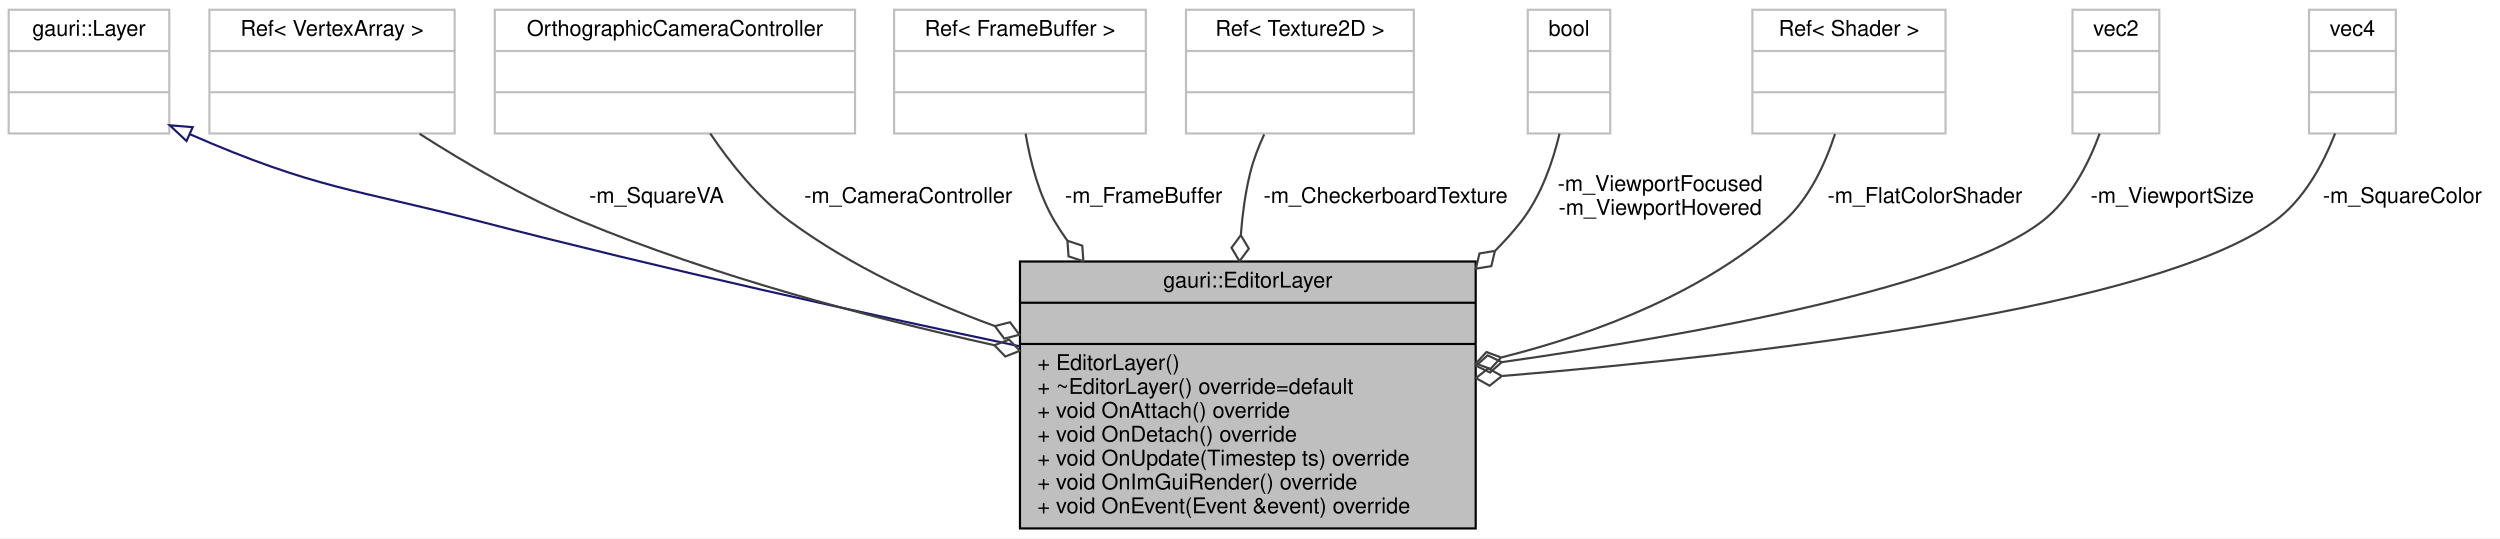
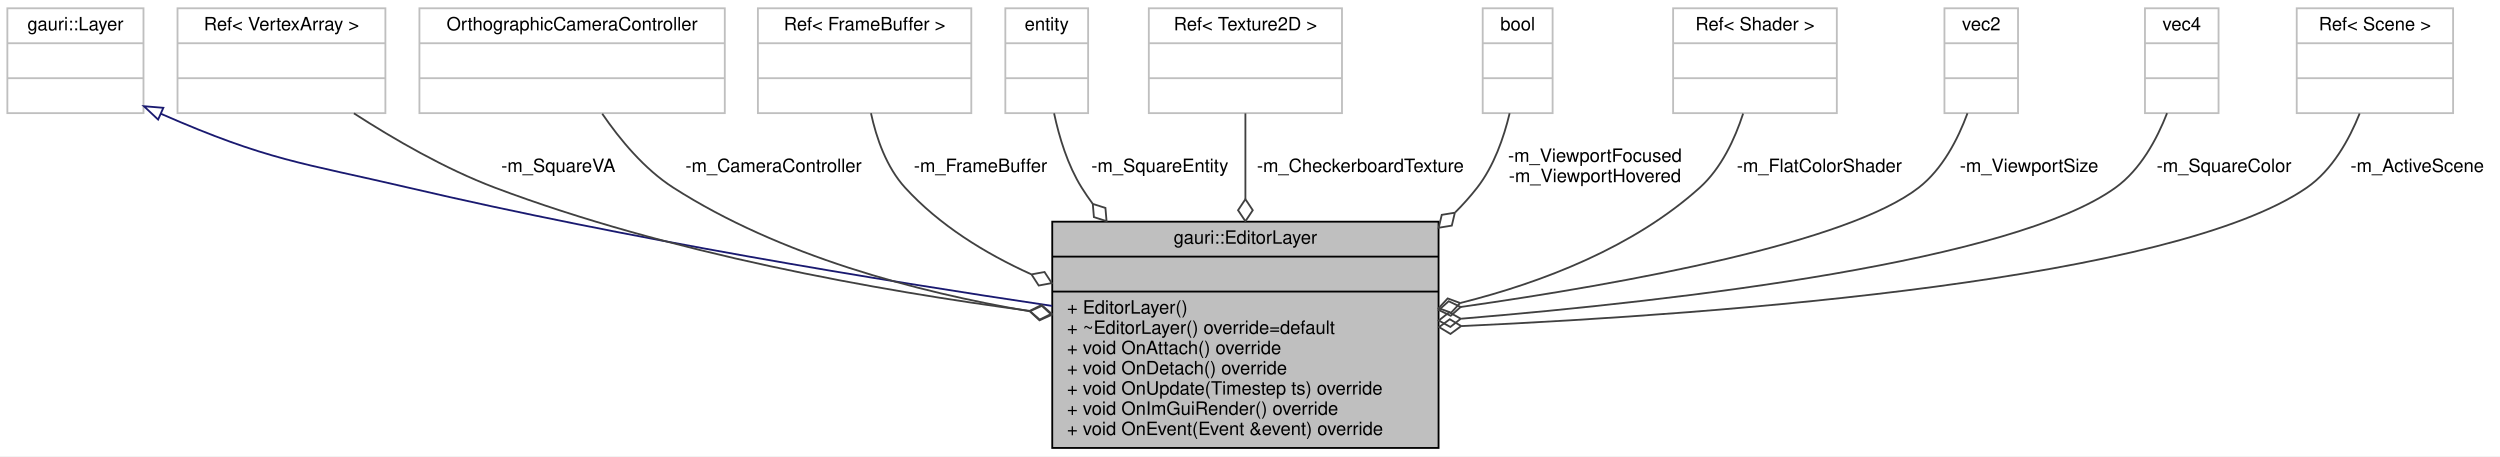
- <svg xmlns="http://www.w3.org/2000/svg" xmlns:xlink="http://www.w3.org/1999/xlink" width="1152pt" height="248pt" viewBox="0.00 0.00 1152.00 248.00">
+ <svg xmlns="http://www.w3.org/2000/svg" xmlns:xlink="http://www.w3.org/1999/xlink" width="1359pt" height="248pt" viewBox="0.00 0.00 1359.00 248.00">
  <g id="graph0" class="graph" transform="scale(1 1) rotate(0) translate(4 244)">
-     <polygon fill="white" stroke="transparent" points="-4,4 -4,-244 1148,-244 1148,4 -4,4" />
+     <polygon fill="white" stroke="transparent" points="-4,4 -4,-244 1355,-244 1355,4 -4,4" />
    <g id="node1" class="node">
      <g id="a_node1">
        <a xlink:title=" ">
-           <polygon fill="#bfbfbf" stroke="black" points="466,-0.5 466,-123.5 676,-123.5 676,-0.5 466,-0.5" />
-           <text text-anchor="middle" x="571" y="-111.5" font-family="Helvetica,sans-Serif" font-size="10.00">gauri::EditorLayer</text>
-           <polyline fill="none" stroke="black" points="466,-104.5 676,-104.5 " />
-           <text text-anchor="middle" x="571" y="-92.5" font-family="Helvetica,sans-Serif" font-size="10.00"> </text>
-           <polyline fill="none" stroke="black" points="466,-85.5 676,-85.5 " />
-           <text text-anchor="start" x="474" y="-73.5" font-family="Helvetica,sans-Serif" font-size="10.00">+ EditorLayer()</text>
-           <text text-anchor="start" x="474" y="-62.5" font-family="Helvetica,sans-Serif" font-size="10.00">+ ~EditorLayer() override=default</text>
-           <text text-anchor="start" x="474" y="-51.5" font-family="Helvetica,sans-Serif" font-size="10.00">+ void OnAttach() override</text>
-           <text text-anchor="start" x="474" y="-40.5" font-family="Helvetica,sans-Serif" font-size="10.00">+ void OnDetach() override</text>
-           <text text-anchor="start" x="474" y="-29.5" font-family="Helvetica,sans-Serif" font-size="10.00">+ void OnUpdate(Timestep ts) override</text>
-           <text text-anchor="start" x="474" y="-18.5" font-family="Helvetica,sans-Serif" font-size="10.00">+ void OnImGuiRender() override</text>
-           <text text-anchor="start" x="474" y="-7.5" font-family="Helvetica,sans-Serif" font-size="10.00">+ void OnEvent(Event &amp;event) override</text>
+           <polygon fill="#bfbfbf" stroke="black" points="568,-0.5 568,-123.5 778,-123.5 778,-0.5 568,-0.5" />
+           <text text-anchor="middle" x="673" y="-111.5" font-family="Helvetica,sans-Serif" font-size="10.00">gauri::EditorLayer</text>
+           <polyline fill="none" stroke="black" points="568,-104.5 778,-104.5 " />
+           <text text-anchor="middle" x="673" y="-92.5" font-family="Helvetica,sans-Serif" font-size="10.00"> </text>
+           <polyline fill="none" stroke="black" points="568,-85.5 778,-85.5 " />
+           <text text-anchor="start" x="576" y="-73.5" font-family="Helvetica,sans-Serif" font-size="10.00">+ EditorLayer()</text>
+           <text text-anchor="start" x="576" y="-62.5" font-family="Helvetica,sans-Serif" font-size="10.00">+ ~EditorLayer() override=default</text>
+           <text text-anchor="start" x="576" y="-51.5" font-family="Helvetica,sans-Serif" font-size="10.00">+ void OnAttach() override</text>
+           <text text-anchor="start" x="576" y="-40.5" font-family="Helvetica,sans-Serif" font-size="10.00">+ void OnDetach() override</text>
+           <text text-anchor="start" x="576" y="-29.5" font-family="Helvetica,sans-Serif" font-size="10.00">+ void OnUpdate(Timestep ts) override</text>
+           <text text-anchor="start" x="576" y="-18.5" font-family="Helvetica,sans-Serif" font-size="10.00">+ void OnImGuiRender() override</text>
+           <text text-anchor="start" x="576" y="-7.5" font-family="Helvetica,sans-Serif" font-size="10.00">+ void OnEvent(Event &amp;event) override</text>
        </a>
      </g>
    </g>
    <g id="node2" class="node">
      <g id="a_node2">
        <a xlink:title=" ">
          <polygon fill="white" stroke="#bfbfbf" points="0,-182.5 0,-239.5 74,-239.5 74,-182.5 0,-182.5" />
          <text text-anchor="middle" x="37" y="-227.5" font-family="Helvetica,sans-Serif" font-size="10.00">gauri::Layer</text>
          <polyline fill="none" stroke="#bfbfbf" points="0,-220.5 74,-220.5 " />
          <text text-anchor="middle" x="37" y="-208.5" font-family="Helvetica,sans-Serif" font-size="10.00"> </text>
          <polyline fill="none" stroke="#bfbfbf" points="0,-201.5 74,-201.5 " />
          <text text-anchor="middle" x="37" y="-189.5" font-family="Helvetica,sans-Serif" font-size="10.00"> </text>
        </a>
      </g>
    </g>
    <g id="edge1" class="edge">
-       <path fill="none" stroke="midnightblue" d="M83.5,-182.15C141.56,-156.8 159.79,-156.9 217,-142 300.18,-120.33 395.3,-99.31 465.98,-84.41" />
-       <polygon fill="none" stroke="midnightblue" points="81.95,-179.01 74.23,-186.26 84.79,-185.41 81.95,-179.01" />
+       <path fill="none" stroke="midnightblue" d="M83.55,-182.12C141.96,-156.56 160.04,-155.57 218,-142 336.85,-114.17 475.27,-91.5 567.94,-77.7" />
+       <polygon fill="none" stroke="midnightblue" points="81.95,-179 74.23,-186.26 84.79,-185.4 81.95,-179" />
    </g>
    <g id="node3" class="node">
      <g id="a_node3">
        <a xlink:title=" ">
          <polygon fill="white" stroke="#bfbfbf" points="92.5,-182.5 92.5,-239.5 205.5,-239.5 205.5,-182.5 92.5,-182.5" />
          <text text-anchor="middle" x="149" y="-227.5" font-family="Helvetica,sans-Serif" font-size="10.00">Ref&lt; VertexArray &gt;</text>
          <polyline fill="none" stroke="#bfbfbf" points="92.5,-220.5 205.5,-220.5 " />
          <text text-anchor="middle" x="149" y="-208.5" font-family="Helvetica,sans-Serif" font-size="10.00"> </text>
          <polyline fill="none" stroke="#bfbfbf" points="92.5,-201.5 205.5,-201.5 " />
          <text text-anchor="middle" x="149" y="-189.5" font-family="Helvetica,sans-Serif" font-size="10.00"> </text>
        </a>
      </g>
    </g>
    <g id="edge2" class="edge">
-       <path fill="none" stroke="#404040" d="M189.32,-182.35C210.74,-168.66 237.97,-152.79 264,-142 324.76,-116.81 395.7,-97.93 454.07,-84.95" />
-       <polygon fill="none" stroke="#404040" points="454.23,-84.91 459.24,-79.72 465.95,-82.35 460.95,-87.54 454.23,-84.91" />
-       <text text-anchor="middle" x="298.5" y="-150.5" font-family="Helvetica,sans-Serif" font-size="10.00"> -m_SquareVA</text>
+       <path fill="none" stroke="#404040" d="M188.38,-182.39C210.08,-168.36 238.03,-152.18 265,-142 359.42,-106.38 472.46,-86.1 555.59,-75.03" />
+       <polygon fill="none" stroke="#404040" points="555.73,-75.01 561.16,-70.27 567.63,-73.46 562.2,-78.21 555.73,-75.01" />
+       <text text-anchor="middle" x="299.5" y="-150.5" font-family="Helvetica,sans-Serif" font-size="10.00"> -m_SquareVA</text>
    </g>
    <g id="node4" class="node">
      <g id="a_node4">
        <a xlink:title=" ">
          <polygon fill="white" stroke="#bfbfbf" points="224,-182.5 224,-239.5 390,-239.5 390,-182.5 224,-182.5" />
          <text text-anchor="middle" x="307" y="-227.5" font-family="Helvetica,sans-Serif" font-size="10.00">OrthographicCameraController</text>
          <polyline fill="none" stroke="#bfbfbf" points="224,-220.5 390,-220.5 " />
          <text text-anchor="middle" x="307" y="-208.5" font-family="Helvetica,sans-Serif" font-size="10.00"> </text>
          <polyline fill="none" stroke="#bfbfbf" points="224,-201.5 390,-201.5 " />
          <text text-anchor="middle" x="307" y="-189.5" font-family="Helvetica,sans-Serif" font-size="10.00"> </text>
        </a>
      </g>
    </g>
    <g id="edge3" class="edge">
-       <path fill="none" stroke="#404040" d="M323.26,-182.5C332.56,-168.76 345.28,-152.81 360,-142 387.99,-121.44 421.94,-105.64 454.36,-93.77" />
-       <polygon fill="none" stroke="#404040" points="454.44,-93.74 458.75,-87.97 465.75,-89.74 461.43,-95.51 454.44,-93.74" />
-       <text text-anchor="middle" x="414.5" y="-150.5" font-family="Helvetica,sans-Serif" font-size="10.00"> -m_CameraController</text>
+       <path fill="none" stroke="#404040" d="M323.38,-182.17C332.96,-168.17 346.27,-152.07 362,-142 419.83,-104.96 494.08,-85.27 555.53,-74.81" />
+       <polygon fill="none" stroke="#404040" points="555.8,-74.77 561.08,-69.86 567.64,-72.84 562.36,-77.75 555.8,-74.77" />
+       <text text-anchor="middle" x="416.5" y="-150.5" font-family="Helvetica,sans-Serif" font-size="10.00"> -m_CameraController</text>
    </g>
    <g id="node5" class="node">
      <g id="a_node5">
        <a xlink:title=" ">
          <polygon fill="white" stroke="#bfbfbf" points="408,-182.5 408,-239.5 524,-239.5 524,-182.5 408,-182.5" />
          <text text-anchor="middle" x="466" y="-227.5" font-family="Helvetica,sans-Serif" font-size="10.00">Ref&lt; FrameBuffer &gt;</text>
          <polyline fill="none" stroke="#bfbfbf" points="408,-220.5 524,-220.5 " />
          <text text-anchor="middle" x="466" y="-208.5" font-family="Helvetica,sans-Serif" font-size="10.00"> </text>
          <polyline fill="none" stroke="#bfbfbf" points="408,-201.5 524,-201.5 " />
          <text text-anchor="middle" x="466" y="-189.5" font-family="Helvetica,sans-Serif" font-size="10.00"> </text>
        </a>
      </g>
    </g>
    <g id="edge4" class="edge">
-       <path fill="none" stroke="#404040" d="M468.6,-182.41C470.76,-169.44 474.73,-154.19 482,-142 483.79,-139.01 485.72,-136.06 487.79,-133.18" />
-       <polygon fill="none" stroke="#404040" points="487.86,-133.08 488.39,-125.88 495.23,-123.6 494.71,-130.79 487.86,-133.08" />
-       <text text-anchor="middle" x="523" y="-150.5" font-family="Helvetica,sans-Serif" font-size="10.00"> -m_FrameBuffer</text>
+       <path fill="none" stroke="#404040" d="M469.46,-182.46C472.41,-168.88 477.88,-153.09 488,-142 506.57,-121.67 531.24,-106.37 556.5,-94.93" />
+       <polygon fill="none" stroke="#404040" points="556.71,-94.84 560.64,-88.79 567.74,-90.1 563.8,-96.14 556.71,-94.84" />
+       <text text-anchor="middle" x="529" y="-150.5" font-family="Helvetica,sans-Serif" font-size="10.00"> -m_FrameBuffer</text>
    </g>
    <g id="node6" class="node">
      <g id="a_node6">
        <a xlink:title=" ">
-           <polygon fill="white" stroke="#bfbfbf" points="542.5,-182.5 542.5,-239.5 647.5,-239.5 647.5,-182.5 542.5,-182.5" />
-           <text text-anchor="middle" x="595" y="-227.5" font-family="Helvetica,sans-Serif" font-size="10.00">Ref&lt; Texture2D &gt;</text>
-           <polyline fill="none" stroke="#bfbfbf" points="542.5,-220.5 647.5,-220.5 " />
-           <text text-anchor="middle" x="595" y="-208.5" font-family="Helvetica,sans-Serif" font-size="10.00"> </text>
-           <polyline fill="none" stroke="#bfbfbf" points="542.5,-201.5 647.5,-201.5 " />
-           <text text-anchor="middle" x="595" y="-189.5" font-family="Helvetica,sans-Serif" font-size="10.00"> </text>
+           <polygon fill="white" stroke="#bfbfbf" points="542.5,-182.5 542.5,-239.5 587.5,-239.5 587.5,-182.5 542.5,-182.5" />
+           <text text-anchor="middle" x="565" y="-227.5" font-family="Helvetica,sans-Serif" font-size="10.00">entity</text>
+           <polyline fill="none" stroke="#bfbfbf" points="542.5,-220.5 587.5,-220.5 " />
+           <text text-anchor="middle" x="565" y="-208.5" font-family="Helvetica,sans-Serif" font-size="10.00"> </text>
+           <polyline fill="none" stroke="#bfbfbf" points="542.5,-201.5 587.5,-201.5 " />
+           <text text-anchor="middle" x="565" y="-189.5" font-family="Helvetica,sans-Serif" font-size="10.00"> </text>
        </a>
      </g>
    </g>
    <g id="edge5" class="edge">
-       <path fill="none" stroke="#404040" d="M578.54,-182.06C575.85,-176.27 573.47,-170.08 572,-164 569.82,-154.95 568.5,-145.31 567.77,-135.72" />
-       <polygon fill="none" stroke="#404040" points="567.77,-135.62 563.47,-129.83 567.16,-123.63 571.46,-129.42 567.77,-135.62" />
-       <text text-anchor="middle" x="634.5" y="-150.5" font-family="Helvetica,sans-Serif" font-size="10.00"> -m_CheckerboardTexture</text>
+       <path fill="none" stroke="#404040" d="M569,-182.38C571.78,-169.41 576.4,-154.16 584,-142 585.85,-139.04 587.84,-136.13 589.95,-133.28" />
+       <polygon fill="none" stroke="#404040" points="590.04,-133.16 590.65,-125.98 597.52,-123.78 596.91,-130.96 590.04,-133.16" />
+       <text text-anchor="middle" x="626.5" y="-150.5" font-family="Helvetica,sans-Serif" font-size="10.00"> -m_SquareEntity</text>
    </g>
    <g id="node7" class="node">
      <g id="a_node7">
        <a xlink:title=" ">
-           <polygon fill="white" stroke="#bfbfbf" points="700,-182.5 700,-239.5 738,-239.5 738,-182.5 700,-182.5" />
-           <text text-anchor="middle" x="719" y="-227.5" font-family="Helvetica,sans-Serif" font-size="10.00">bool</text>
-           <polyline fill="none" stroke="#bfbfbf" points="700,-220.5 738,-220.5 " />
-           <text text-anchor="middle" x="719" y="-208.5" font-family="Helvetica,sans-Serif" font-size="10.00"> </text>
-           <polyline fill="none" stroke="#bfbfbf" points="700,-201.5 738,-201.5 " />
-           <text text-anchor="middle" x="719" y="-189.5" font-family="Helvetica,sans-Serif" font-size="10.00"> </text>
+           <polygon fill="white" stroke="#bfbfbf" points="620.5,-182.5 620.5,-239.5 725.5,-239.5 725.5,-182.5 620.5,-182.5" />
+           <text text-anchor="middle" x="673" y="-227.5" font-family="Helvetica,sans-Serif" font-size="10.00">Ref&lt; Texture2D &gt;</text>
+           <polyline fill="none" stroke="#bfbfbf" points="620.5,-220.5 725.5,-220.5 " />
+           <text text-anchor="middle" x="673" y="-208.5" font-family="Helvetica,sans-Serif" font-size="10.00"> </text>
+           <polyline fill="none" stroke="#bfbfbf" points="620.5,-201.5 725.5,-201.5 " />
+           <text text-anchor="middle" x="673" y="-189.5" font-family="Helvetica,sans-Serif" font-size="10.00"> </text>
        </a>
      </g>
    </g>
    <g id="edge6" class="edge">
-       <path fill="none" stroke="#404040" d="M714.64,-182.43C711.47,-169.16 706.07,-153.65 697,-142 693.37,-137.34 689.39,-132.89 685.14,-128.64" />
-       <polygon fill="none" stroke="#404040" points="684.86,-128.38 677.74,-127.21 676.08,-120.2 683.2,-121.36 684.86,-128.38" />
-       <text text-anchor="middle" x="761" y="-156" font-family="Helvetica,sans-Serif" font-size="10.00"> -m_ViewportFocused</text>
-       <text text-anchor="middle" x="761" y="-145" font-family="Helvetica,sans-Serif" font-size="10.00">-m_ViewportHovered</text>
+       <path fill="none" stroke="#404040" d="M673,-182.35C673,-169.03 673,-152.37 673,-135.76" />
+       <polygon fill="none" stroke="#404040" points="673,-135.72 669,-129.72 673,-123.72 677,-129.72 673,-135.72" />
+       <text text-anchor="middle" x="735.5" y="-150.5" font-family="Helvetica,sans-Serif" font-size="10.00"> -m_CheckerboardTexture</text>
    </g>
    <g id="node8" class="node">
      <g id="a_node8">
        <a xlink:title=" ">
-           <polygon fill="white" stroke="#bfbfbf" points="803.5,-182.5 803.5,-239.5 892.5,-239.5 892.5,-182.5 803.5,-182.5" />
-           <text text-anchor="middle" x="848" y="-227.5" font-family="Helvetica,sans-Serif" font-size="10.00">Ref&lt; Shader &gt;</text>
-           <polyline fill="none" stroke="#bfbfbf" points="803.5,-220.5 892.5,-220.5 " />
-           <text text-anchor="middle" x="848" y="-208.5" font-family="Helvetica,sans-Serif" font-size="10.00"> </text>
-           <polyline fill="none" stroke="#bfbfbf" points="803.5,-201.5 892.5,-201.5 " />
-           <text text-anchor="middle" x="848" y="-189.5" font-family="Helvetica,sans-Serif" font-size="10.00"> </text>
+           <polygon fill="white" stroke="#bfbfbf" points="802,-182.5 802,-239.5 840,-239.5 840,-182.5 802,-182.5" />
+           <text text-anchor="middle" x="821" y="-227.5" font-family="Helvetica,sans-Serif" font-size="10.00">bool</text>
+           <polyline fill="none" stroke="#bfbfbf" points="802,-220.5 840,-220.5 " />
+           <text text-anchor="middle" x="821" y="-208.5" font-family="Helvetica,sans-Serif" font-size="10.00"> </text>
+           <polyline fill="none" stroke="#bfbfbf" points="802,-201.5 840,-201.5 " />
+           <text text-anchor="middle" x="821" y="-189.5" font-family="Helvetica,sans-Serif" font-size="10.00"> </text>
        </a>
      </g>
    </g>
    <g id="edge7" class="edge">
-       <path fill="none" stroke="#404040" d="M841.57,-182.26C837.07,-168.46 829.71,-152.53 818,-142 782.12,-109.74 733,-90.64 688,-79.34" />
-       <polygon fill="none" stroke="#404040" points="687.72,-79.28 680.96,-81.78 676.05,-76.5 682.81,-73.99 687.72,-79.28" />
-       <text text-anchor="middle" x="883" y="-150.5" font-family="Helvetica,sans-Serif" font-size="10.00"> -m_FlatColorShader</text>
+       <path fill="none" stroke="#404040" d="M816.64,-182.43C813.47,-169.16 808.07,-153.65 799,-142 795.37,-137.34 791.39,-132.89 787.14,-128.64" />
+       <polygon fill="none" stroke="#404040" points="786.86,-128.38 779.74,-127.21 778.08,-120.2 785.2,-121.36 786.86,-128.38" />
+       <text text-anchor="middle" x="863" y="-156" font-family="Helvetica,sans-Serif" font-size="10.00"> -m_ViewportFocused</text>
+       <text text-anchor="middle" x="863" y="-145" font-family="Helvetica,sans-Serif" font-size="10.00">-m_ViewportHovered</text>
    </g>
    <g id="node9" class="node">
      <g id="a_node9">
        <a xlink:title=" ">
-           <polygon fill="white" stroke="#bfbfbf" points="951,-182.5 951,-239.5 991,-239.5 991,-182.5 951,-182.5" />
-           <text text-anchor="middle" x="971" y="-227.5" font-family="Helvetica,sans-Serif" font-size="10.00">vec2</text>
-           <polyline fill="none" stroke="#bfbfbf" points="951,-220.5 991,-220.5 " />
-           <text text-anchor="middle" x="971" y="-208.5" font-family="Helvetica,sans-Serif" font-size="10.00"> </text>
-           <polyline fill="none" stroke="#bfbfbf" points="951,-201.5 991,-201.5 " />
-           <text text-anchor="middle" x="971" y="-189.5" font-family="Helvetica,sans-Serif" font-size="10.00"> </text>
+           <polygon fill="white" stroke="#bfbfbf" points="905.5,-182.5 905.5,-239.5 994.5,-239.5 994.5,-182.5 905.5,-182.5" />
+           <text text-anchor="middle" x="950" y="-227.5" font-family="Helvetica,sans-Serif" font-size="10.00">Ref&lt; Shader &gt;</text>
+           <polyline fill="none" stroke="#bfbfbf" points="905.5,-220.5 994.5,-220.5 " />
+           <text text-anchor="middle" x="950" y="-208.5" font-family="Helvetica,sans-Serif" font-size="10.00"> </text>
+           <polyline fill="none" stroke="#bfbfbf" points="905.5,-201.5 994.5,-201.5 " />
+           <text text-anchor="middle" x="950" y="-189.5" font-family="Helvetica,sans-Serif" font-size="10.00"> </text>
        </a>
      </g>
    </g>
    <g id="edge8" class="edge">
-       <path fill="none" stroke="#404040" d="M963.52,-182.41C958.31,-168.3 949.93,-152.03 937,-142 898.56,-112.18 779.94,-90.22 688.05,-77.13" />
-       <polygon fill="none" stroke="#404040" points="688.01,-77.12 681.51,-80.25 676.13,-75.46 682.62,-72.33 688.01,-77.12" />
-       <text text-anchor="middle" x="997" y="-150.5" font-family="Helvetica,sans-Serif" font-size="10.00"> -m_ViewportSize</text>
+       <path fill="none" stroke="#404040" d="M943.57,-182.26C939.07,-168.46 931.71,-152.53 920,-142 884.12,-109.74 835,-90.64 790,-79.34" />
+       <polygon fill="none" stroke="#404040" points="789.72,-79.28 782.96,-81.78 778.05,-76.5 784.81,-73.99 789.72,-79.28" />
+       <text text-anchor="middle" x="985" y="-150.5" font-family="Helvetica,sans-Serif" font-size="10.00"> -m_FlatColorShader</text>
    </g>
    <g id="node10" class="node">
      <g id="a_node10">
        <a xlink:title=" ">
-           <polygon fill="white" stroke="#bfbfbf" points="1060,-182.5 1060,-239.5 1100,-239.5 1100,-182.5 1060,-182.5" />
-           <text text-anchor="middle" x="1080" y="-227.5" font-family="Helvetica,sans-Serif" font-size="10.00">vec4</text>
-           <polyline fill="none" stroke="#bfbfbf" points="1060,-220.5 1100,-220.5 " />
-           <text text-anchor="middle" x="1080" y="-208.5" font-family="Helvetica,sans-Serif" font-size="10.00"> </text>
-           <polyline fill="none" stroke="#bfbfbf" points="1060,-201.5 1100,-201.5 " />
-           <text text-anchor="middle" x="1080" y="-189.5" font-family="Helvetica,sans-Serif" font-size="10.00"> </text>
+           <polygon fill="white" stroke="#bfbfbf" points="1053,-182.5 1053,-239.5 1093,-239.5 1093,-182.5 1053,-182.5" />
+           <text text-anchor="middle" x="1073" y="-227.5" font-family="Helvetica,sans-Serif" font-size="10.00">vec2</text>
+           <polyline fill="none" stroke="#bfbfbf" points="1053,-220.5 1093,-220.5 " />
+           <text text-anchor="middle" x="1073" y="-208.5" font-family="Helvetica,sans-Serif" font-size="10.00"> </text>
+           <polyline fill="none" stroke="#bfbfbf" points="1053,-201.5 1093,-201.5 " />
+           <text text-anchor="middle" x="1073" y="-189.5" font-family="Helvetica,sans-Serif" font-size="10.00"> </text>
        </a>
      </g>
    </g>
    <g id="edge9" class="edge">
-       <path fill="none" stroke="#404040" d="M1072.01,-182.48C1066.44,-168.21 1057.54,-151.77 1044,-142 988.54,-102.02 809.57,-80.82 688.38,-70.76" />
-       <polygon fill="none" stroke="#404040" points="688.07,-70.74 681.76,-74.24 676.11,-69.77 682.41,-66.26 688.07,-70.74" />
-       <text text-anchor="middle" x="1103" y="-150.5" font-family="Helvetica,sans-Serif" font-size="10.00"> -m_SquareColor</text>
+       <path fill="none" stroke="#404040" d="M1065.52,-182.41C1060.31,-168.3 1051.93,-152.03 1039,-142 1000.56,-112.18 881.94,-90.22 790.05,-77.13" />
+       <polygon fill="none" stroke="#404040" points="790.01,-77.12 783.51,-80.25 778.13,-75.46 784.62,-72.33 790.01,-77.12" />
+       <text text-anchor="middle" x="1099" y="-150.5" font-family="Helvetica,sans-Serif" font-size="10.00"> -m_ViewportSize</text>
+     </g>
+     <g id="node11" class="node">
+       <g id="a_node11">
+         <a xlink:title=" ">
+           <polygon fill="white" stroke="#bfbfbf" points="1162,-182.5 1162,-239.5 1202,-239.5 1202,-182.5 1162,-182.5" />
+           <text text-anchor="middle" x="1182" y="-227.5" font-family="Helvetica,sans-Serif" font-size="10.00">vec4</text>
+           <polyline fill="none" stroke="#bfbfbf" points="1162,-220.5 1202,-220.5 " />
+           <text text-anchor="middle" x="1182" y="-208.5" font-family="Helvetica,sans-Serif" font-size="10.00"> </text>
+           <polyline fill="none" stroke="#bfbfbf" points="1162,-201.5 1202,-201.5 " />
+           <text text-anchor="middle" x="1182" y="-189.5" font-family="Helvetica,sans-Serif" font-size="10.00"> </text>
+         </a>
+       </g>
+     </g>
+     <g id="edge10" class="edge">
+       <path fill="none" stroke="#404040" d="M1174.01,-182.48C1168.44,-168.21 1159.54,-151.77 1146,-142 1090.54,-102.02 911.57,-80.82 790.38,-70.76" />
+       <polygon fill="none" stroke="#404040" points="790.07,-70.74 783.76,-74.24 778.11,-69.77 784.41,-66.26 790.07,-70.74" />
+       <text text-anchor="middle" x="1205" y="-150.5" font-family="Helvetica,sans-Serif" font-size="10.00"> -m_SquareColor</text>
+     </g>
+     <g id="node12" class="node">
+       <g id="a_node12">
+         <a xlink:title=" ">
+           <polygon fill="white" stroke="#bfbfbf" points="1244.5,-182.5 1244.5,-239.5 1329.5,-239.5 1329.5,-182.5 1244.5,-182.5" />
+           <text text-anchor="middle" x="1287" y="-227.5" font-family="Helvetica,sans-Serif" font-size="10.00">Ref&lt; Scene &gt;</text>
+           <polyline fill="none" stroke="#bfbfbf" points="1244.5,-220.5 1329.5,-220.5 " />
+           <text text-anchor="middle" x="1287" y="-208.5" font-family="Helvetica,sans-Serif" font-size="10.00"> </text>
+           <polyline fill="none" stroke="#bfbfbf" points="1244.5,-201.5 1329.5,-201.5 " />
+           <text text-anchor="middle" x="1287" y="-189.5" font-family="Helvetica,sans-Serif" font-size="10.00"> </text>
+         </a>
+       </g>
+     </g>
+     <g id="edge11" class="edge">
+       <path fill="none" stroke="#404040" d="M1278.71,-182.3C1272.97,-167.98 1263.82,-151.55 1250,-142 1177.62,-92.03 937.11,-73.49 790.44,-66.74" />
+       <polygon fill="none" stroke="#404040" points="790.28,-66.74 784.11,-70.46 778.29,-66.2 784.47,-62.47 790.28,-66.74" />
+       <text text-anchor="middle" x="1310" y="-150.5" font-family="Helvetica,sans-Serif" font-size="10.00"> -m_ActiveScene</text>
    </g>
  </g>
</svg>
